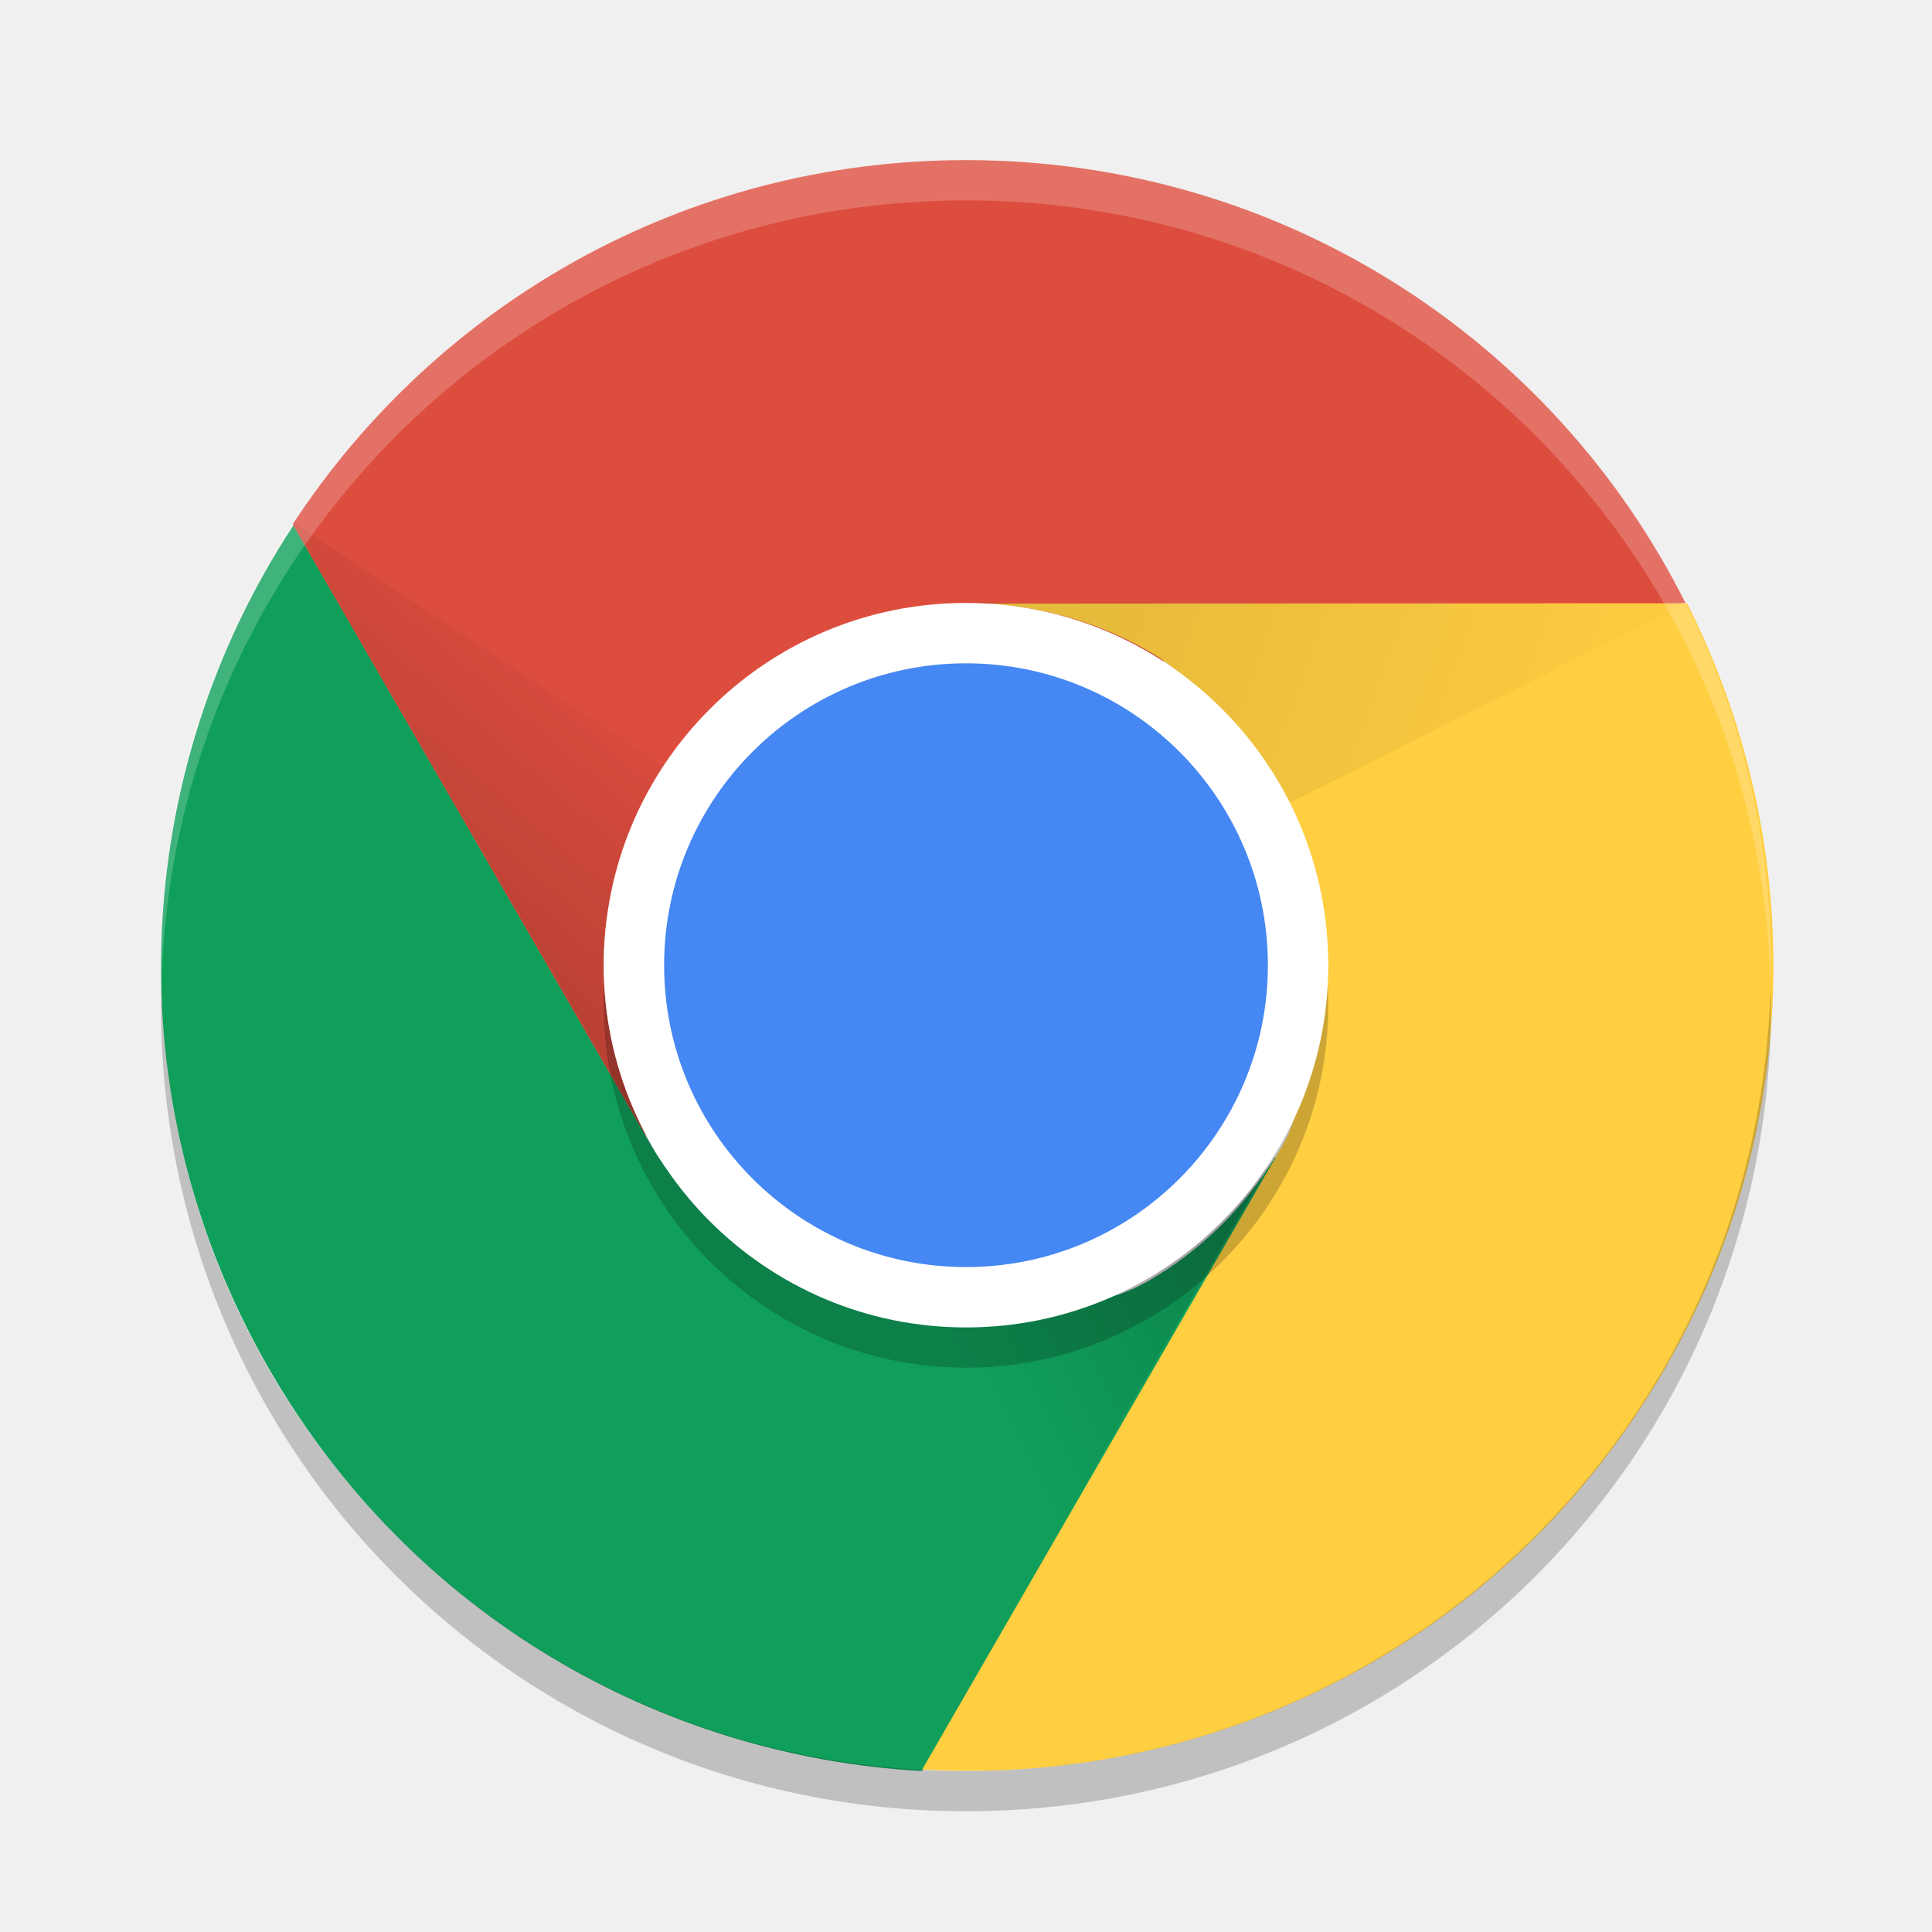
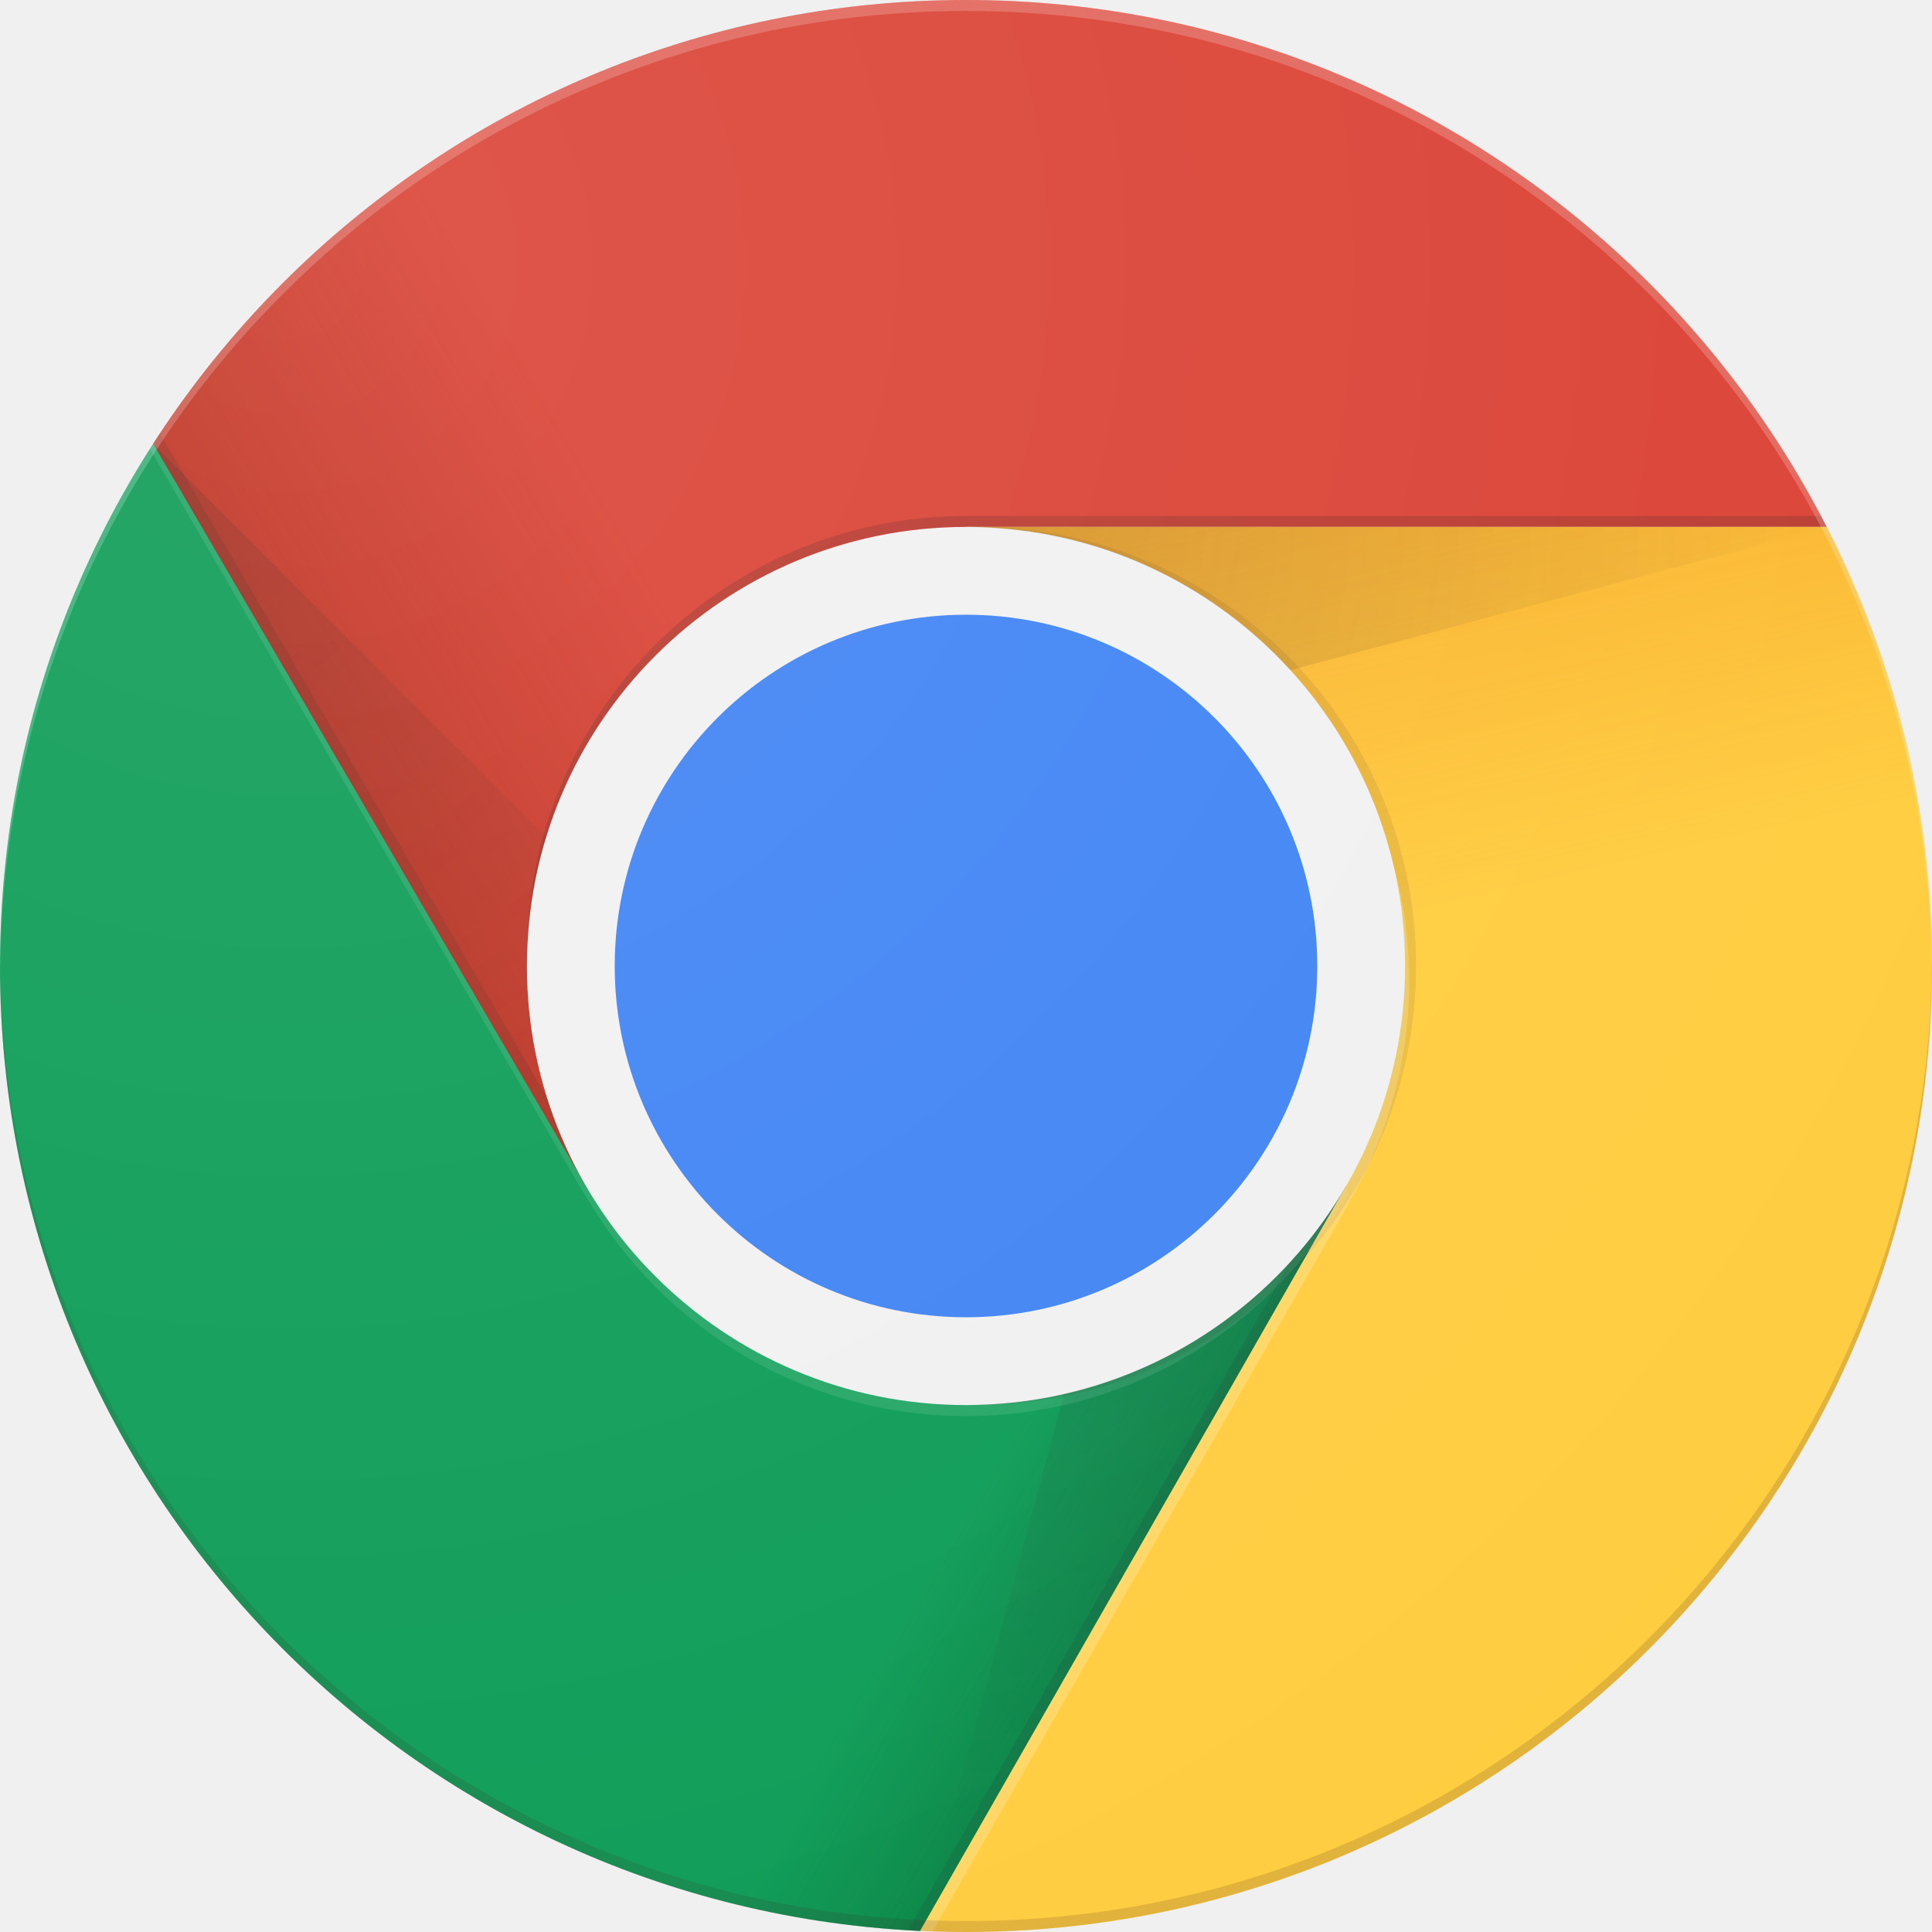
- <svg xmlns="http://www.w3.org/2000/svg" xmlns:xlink="http://www.w3.org/1999/xlink" height="48" width="48" version="1">
+ <svg xmlns="http://www.w3.org/2000/svg" xmlns:xlink="http://www.w3.org/1999/xlink" viewBox="1 1 176 176">
  <defs>
-     <linearGradient id="linearGradient3681">
-       <stop offset="0" />
-       <stop stop-opacity="0" offset="1" />
+     <circle id="a" cy="96" cx="96" r="88" />
+   </defs>
+   <clipPath id="b">
+     <use width="100%" overflow="visible" xlink:href="#a" height="100%" />
+   </clipPath>
+   <g transform="translate(-7 -7)" clip-path="url(#b)">
+     <path d="m21.97 8v108h39.39l34.64-60h88v-48z" fill="#db4437" />
+     <linearGradient id="c" y2="44.354" gradientUnits="userSpaceOnUse" y1="75.021" x2="81.837" x1="29.337">
+       <stop stop-color="#A52714" stop-opacity=".6" offset="0" />
+       <stop stop-color="#A52714" stop-opacity="0" offset=".66" />
    </linearGradient>
-     <linearGradient id="linearGradient4096" x1="148" xlink:href="#linearGradient3681" gradientUnits="userSpaceOnUse" y1="262" gradientTransform="translate(-136 -236.02)" x2="154" y2="255" />
-     <linearGradient id="linearGradient4079" x1="163" xlink:href="#linearGradient3681" gradientUnits="userSpaceOnUse" y1="251" gradientTransform="translate(-136 -236.02)" x2="177" y2="256" />
-     <linearGradient id="linearGradient4088" x1="168" xlink:href="#linearGradient3681" gradientUnits="userSpaceOnUse" y1="266" gradientTransform="translate(-136 -236.02)" x2="160" y2="270" />
-   </defs>
-   <path d="m24 3.979c-7.016 0-13.151 3.594-16.719 9.031-0.126 8.147 5.056 10.986 8.812 15.25-0.691-1.275-1.094-2.723-1.094-4.281 0-4.986 4.045-6.446 9-7l17.875-2c-3.281-6.539-10.033-11-17.875-11z" fill="#dd4d3e" />
-   <path d="m6.7 34.037c3.508 6.076 9.688 9.592 16.181 9.963 6.923-3.816 10.593-8.668 8.801-15.257-0.759 1.236-1.811 2.309-3.161 3.088-2.144 1.238-4.13-0.063-6.34-0.643-2.24-0.588-4.7-0.477-5.955-2.651l-8.938-15.481c-4.022 6.112-4.51 14.189-0.589 20.981z" fill="#109f5b" />
-   <path d="m41.376 33.982c3.508-6.076 3.463-13.186 0.538-18.994l-17.613 0.007c1.45 0.039 2.905 0.414 4.255 1.193 2.308 1.332 2.091 3.965 2.601 6.371 0.445 2.096 1.854 3.913 0.693 5.923l-8.938 15.48c7.304 0.428 14.543-3.189 18.464-9.981z" fill="#ffce41" />
-   <path opacity=".2" d="m16.206 28.479 7.794-4.5-16.744-11.018z" fill="url(#linearGradient4096)" />
-   <path opacity=".1" d="m24 14.979v9l17.914-8.991z" fill="url(#linearGradient4079)" />
-   <path opacity=".2" d="m31.794 28.479-7.794-4.5-1.17 20.009z" fill="url(#linearGradient4088)" />
-   <rect opacity=".2" transform="matrix(0,-1,-1,0,0,0)" rx="9" ry="9" height="18" width="18" y="-33" x="-33.98" />
-   <rect ry="9" rx="9" transform="matrix(0,-1,-1,0,0,0)" height="18" width="18" y="-33" x="-32.98" fill="#fff" />
-   <rect transform="matrix(0,-1,-1,0,0,0)" rx="7.5" ry="7.5" height="15" width="15" y="-31.5" x="-31.48" fill="#4587f3" />
-   <path opacity=".2" d="m24 3.979c-11.08 0-20 8.92-20 20 0 0.168 0.008 0.333 0.012 0.5 0.264-10.847 9.076-19.5 19.988-19.5s19.724 8.653 19.988 19.5c0.004-0.167 0.012-0.332 0.012-0.5 0-11.08-8.92-20-20-20z" fill="#fff" />
-   <path opacity=".2" d="m4.012 24.5c-0.004 0.167-0.012 0.332-0.012 0.5 0 11.08 8.92 20 20 20s20-8.92 20-20c0-0.168-0.008-0.333-0.012-0.5-0.264 10.846-9.076 19.5-19.988 19.5s-19.724-8.654-19.988-19.5z" />
+     <path d="m21.97 8v108h39.39l34.64-60h88v-48z" fill="url(#c)" />
+   </g>
+   <path clip-path="url(#b)" fill-opacity=".15" d="m62.31 115.65l-39.83-68.31-0.58 1 39.54 67.8z" transform="translate(-7 -7)" fill="#3e2723" />
+   <g transform="translate(-7 -7)" clip-path="url(#b)">
+     <path d="m8 184h83.77l38.88-38.88v-29.12h-69.29l-53.36-91.52z" fill="#0f9d58" />
+     <linearGradient id="d" y2="130.33" gradientUnits="userSpaceOnUse" y1="164.5" x2="52.538" x1="110.87">
+       <stop stop-color="#055524" stop-opacity=".4" offset="0" />
+       <stop stop-color="#055524" stop-opacity="0" offset=".33" />
+     </linearGradient>
+     <path d="m8 184h83.77l38.88-38.88v-29.12h-69.29l-53.36-91.52z" fill="url(#d)" />
+   </g>
+   <path clip-path="url(#b)" fill-opacity=".15" d="m129.84 117.33l-0.83-0.48-38.39 67.15h1.15l38.1-66.64z" transform="translate(-7 -7)" fill="#263238" />
+   <g transform="translate(-7 -7)" clip-path="url(#b)">
+     <defs>
+       <path id="e" d="m8 184h83.77l38.88-38.88v-29.12h-69.29l-53.36-91.52z" />
+     </defs>
+     <clipPath id="f">
+       <use width="100%" overflow="visible" xlink:href="#e" height="100%" />
+     </clipPath>
+     <g clip-path="url(#f)">
+       <path d="m96 56l34.65 60-38.88 68h92.23v-128z" fill="#ffcd40" />
+       <linearGradient id="g" y2="114.13" gradientUnits="userSpaceOnUse" y1="49.804" x2="136.55" x1="121.86">
+         <stop stop-color="#EA6100" stop-opacity=".3" offset="0" />
+         <stop stop-color="#EA6100" stop-opacity="0" offset=".66" />
+       </linearGradient>
+       <path d="m96 56l34.65 60-38.88 68h92.23v-128z" fill="url(#g)" />
+     </g>
+   </g>
+   <g transform="translate(-7 -7)" clip-path="url(#b)">
+     <path d="m96 56l34.65 60-38.88 68h92.23v-128z" fill="#ffcd40" />
+     <path d="m96 56l34.65 60-38.88 68h92.23v-128z" fill="url(#g)" />
+   </g>
+   <g transform="translate(-7 -7)" clip-path="url(#b)">
+     <defs>
+       <path id="i" d="m96 56l34.65 60-38.88 68h92.23v-128z" />
+     </defs>
+     <clipPath id="j">
+       <use width="100%" overflow="visible" xlink:href="#i" height="100%" />
+     </clipPath>
+     <g clip-path="url(#j)">
+       <path d="m21.97 8v108h39.39l34.64-60h88v-48z" fill="#db4437" />
+       <path d="m21.97 8v108h39.39l34.64-60h88v-48z" fill="url(#c)" />
+     </g>
+   </g>
+   <radialGradient id="l" gradientUnits="userSpaceOnUse" cy="55.948" cx="668.18" gradientTransform="translate(-576)" r="84.078">
+     <stop stop-color="#3E2723" stop-opacity=".2" offset="0" />
+     <stop stop-color="#3E2723" stop-opacity="0" offset="1" />
+   </radialGradient>
+   <path clip-path="url(#b)" d="m96 56v20.95l78.4-20.95z" transform="translate(-7 -7)" fill="url(#l)" />
+   <g transform="translate(-7 -7)" clip-path="url(#b)">
+     <defs>
+       <path id="m" d="m21.97 8v40.34l39.39 67.66 34.64-60h88v-48z" />
+     </defs>
+     <clipPath id="n">
+       <use width="100%" overflow="visible" xlink:href="#m" height="100%" />
+     </clipPath>
+     <g clip-path="url(#n)">
+       <path d="m8 184h83.77l38.88-38.88v-29.12h-69.29l-53.36-91.52z" fill="#0f9d58" />
+       <path d="m8 184h83.77l38.88-38.88v-29.12h-69.29l-53.36-91.52z" fill="url(#d)" />
+     </g>
+   </g>
+   <radialGradient id="p" gradientUnits="userSpaceOnUse" cy="48.52" cx="597.88" gradientTransform="translate(-576)" r="78.044">
+     <stop stop-color="#3E2723" stop-opacity=".2" offset="0" />
+     <stop stop-color="#3E2723" stop-opacity="0" offset="1" />
+   </radialGradient>
+   <path clip-path="url(#b)" d="m21.97 48.45l57.25 57.24-17.86 10.31z" transform="translate(-7 -7)" fill="url(#p)" />
+   <radialGradient id="q" gradientUnits="userSpaceOnUse" cy="96.138" cx="671.84" gradientTransform="translate(-576)" r="87.87">
+     <stop stop-color="#263238" stop-opacity=".2" offset="0" />
+     <stop stop-color="#263238" stop-opacity="0" offset="1" />
+   </radialGradient>
+   <path clip-path="url(#b)" d="m91.83 183.89l20.96-78.2 17.86 10.31z" transform="translate(-7 -7)" fill="url(#q)" />
+   <g transform="translate(-7 -7)" clip-path="url(#b)">
+     <circle cy="96" cx="96" r="40" fill="#f1f1f1" />
+     <circle cy="96" cx="96" r="32" fill="#4285f4" />
+   </g>
+   <g transform="translate(-7 -7)" clip-path="url(#b)">
+     <path fill-opacity=".2" d="m96 55c-22.09 0-40 17.91-40 40v1c0-22.09 17.91-40 40-40h88v-1h-88z" fill="#3e2723" />
+     <path fill-opacity=".1" d="m130.6 116c-6.92 11.94-19.81 20-34.6 20-14.8 0-27.69-8.06-34.61-20h-0.04l-53.35-91.52v1l53.36 91.52h0.04c6.92 11.94 19.81 20 34.61 20 14.79 0 27.68-8.05 34.6-20h0.05v-1h-0.06z" fill="#fff" />
+     <path opacity=".1" d="m97 56c-0.17 0-0.33 0.02-0.5 0.03 21.86 0.27 39.5 18.05 39.5 39.97s-17.64 39.7-39.5 39.97c0.17 0 0.33 0.03 0.5 0.03 22.09 0 40-17.91 40-40s-17.91-40-40-40z" fill="#3e2723" />
+     <path fill-opacity=".2" d="m131 117.33c3.4-5.88 5.37-12.68 5.37-19.96 0-4.22-0.66-8.28-1.87-12.09 0.95 3.42 1.5 7.01 1.5 10.73 0 7.28-1.97 14.08-5.37 19.96l0.02 0.04-38.88 68h1.16l38.09-66.64-0.02-0.04z" fill="#fff" />
+   </g>
+   <g transform="translate(-7 -7)" clip-path="url(#b)">
+     <path fill-opacity=".2" d="m96 9c48.43 0 87.72 39.13 87.99 87.5 0-0.17 0.01-0.33 0.01-0.5 0-48.6-39.4-88-88-88s-88 39.4-88 88c0 0.17 0.01 0.33 0.01 0.5 0.27-48.37 39.56-87.5 87.99-87.5z" fill="#fff" />
+     <path fill-opacity=".15" d="m96 183c48.43 0 87.72-39.13 87.99-87.5 0 0.17 0.01 0.33 0.01 0.5 0 48.6-39.4 88-88 88s-88-39.4-88-88c0-0.17 0.01-0.33 0.01-0.5 0.27 48.37 39.56 87.5 87.99 87.5z" fill="#3e2723" />
+   </g>
+   <radialGradient id="r" gradientUnits="userSpaceOnUse" cy="32.014" cx="34.286" gradientTransform="translate(-7 -7)" r="176.75">
+     <stop stop-color="#fff" stop-opacity=".1" offset="0" />
+     <stop stop-color="#fff" stop-opacity="0" offset="1" />
+   </radialGradient>
+   <circle cy="89" cx="89" r="88" fill="url(#r)" />
</svg>
